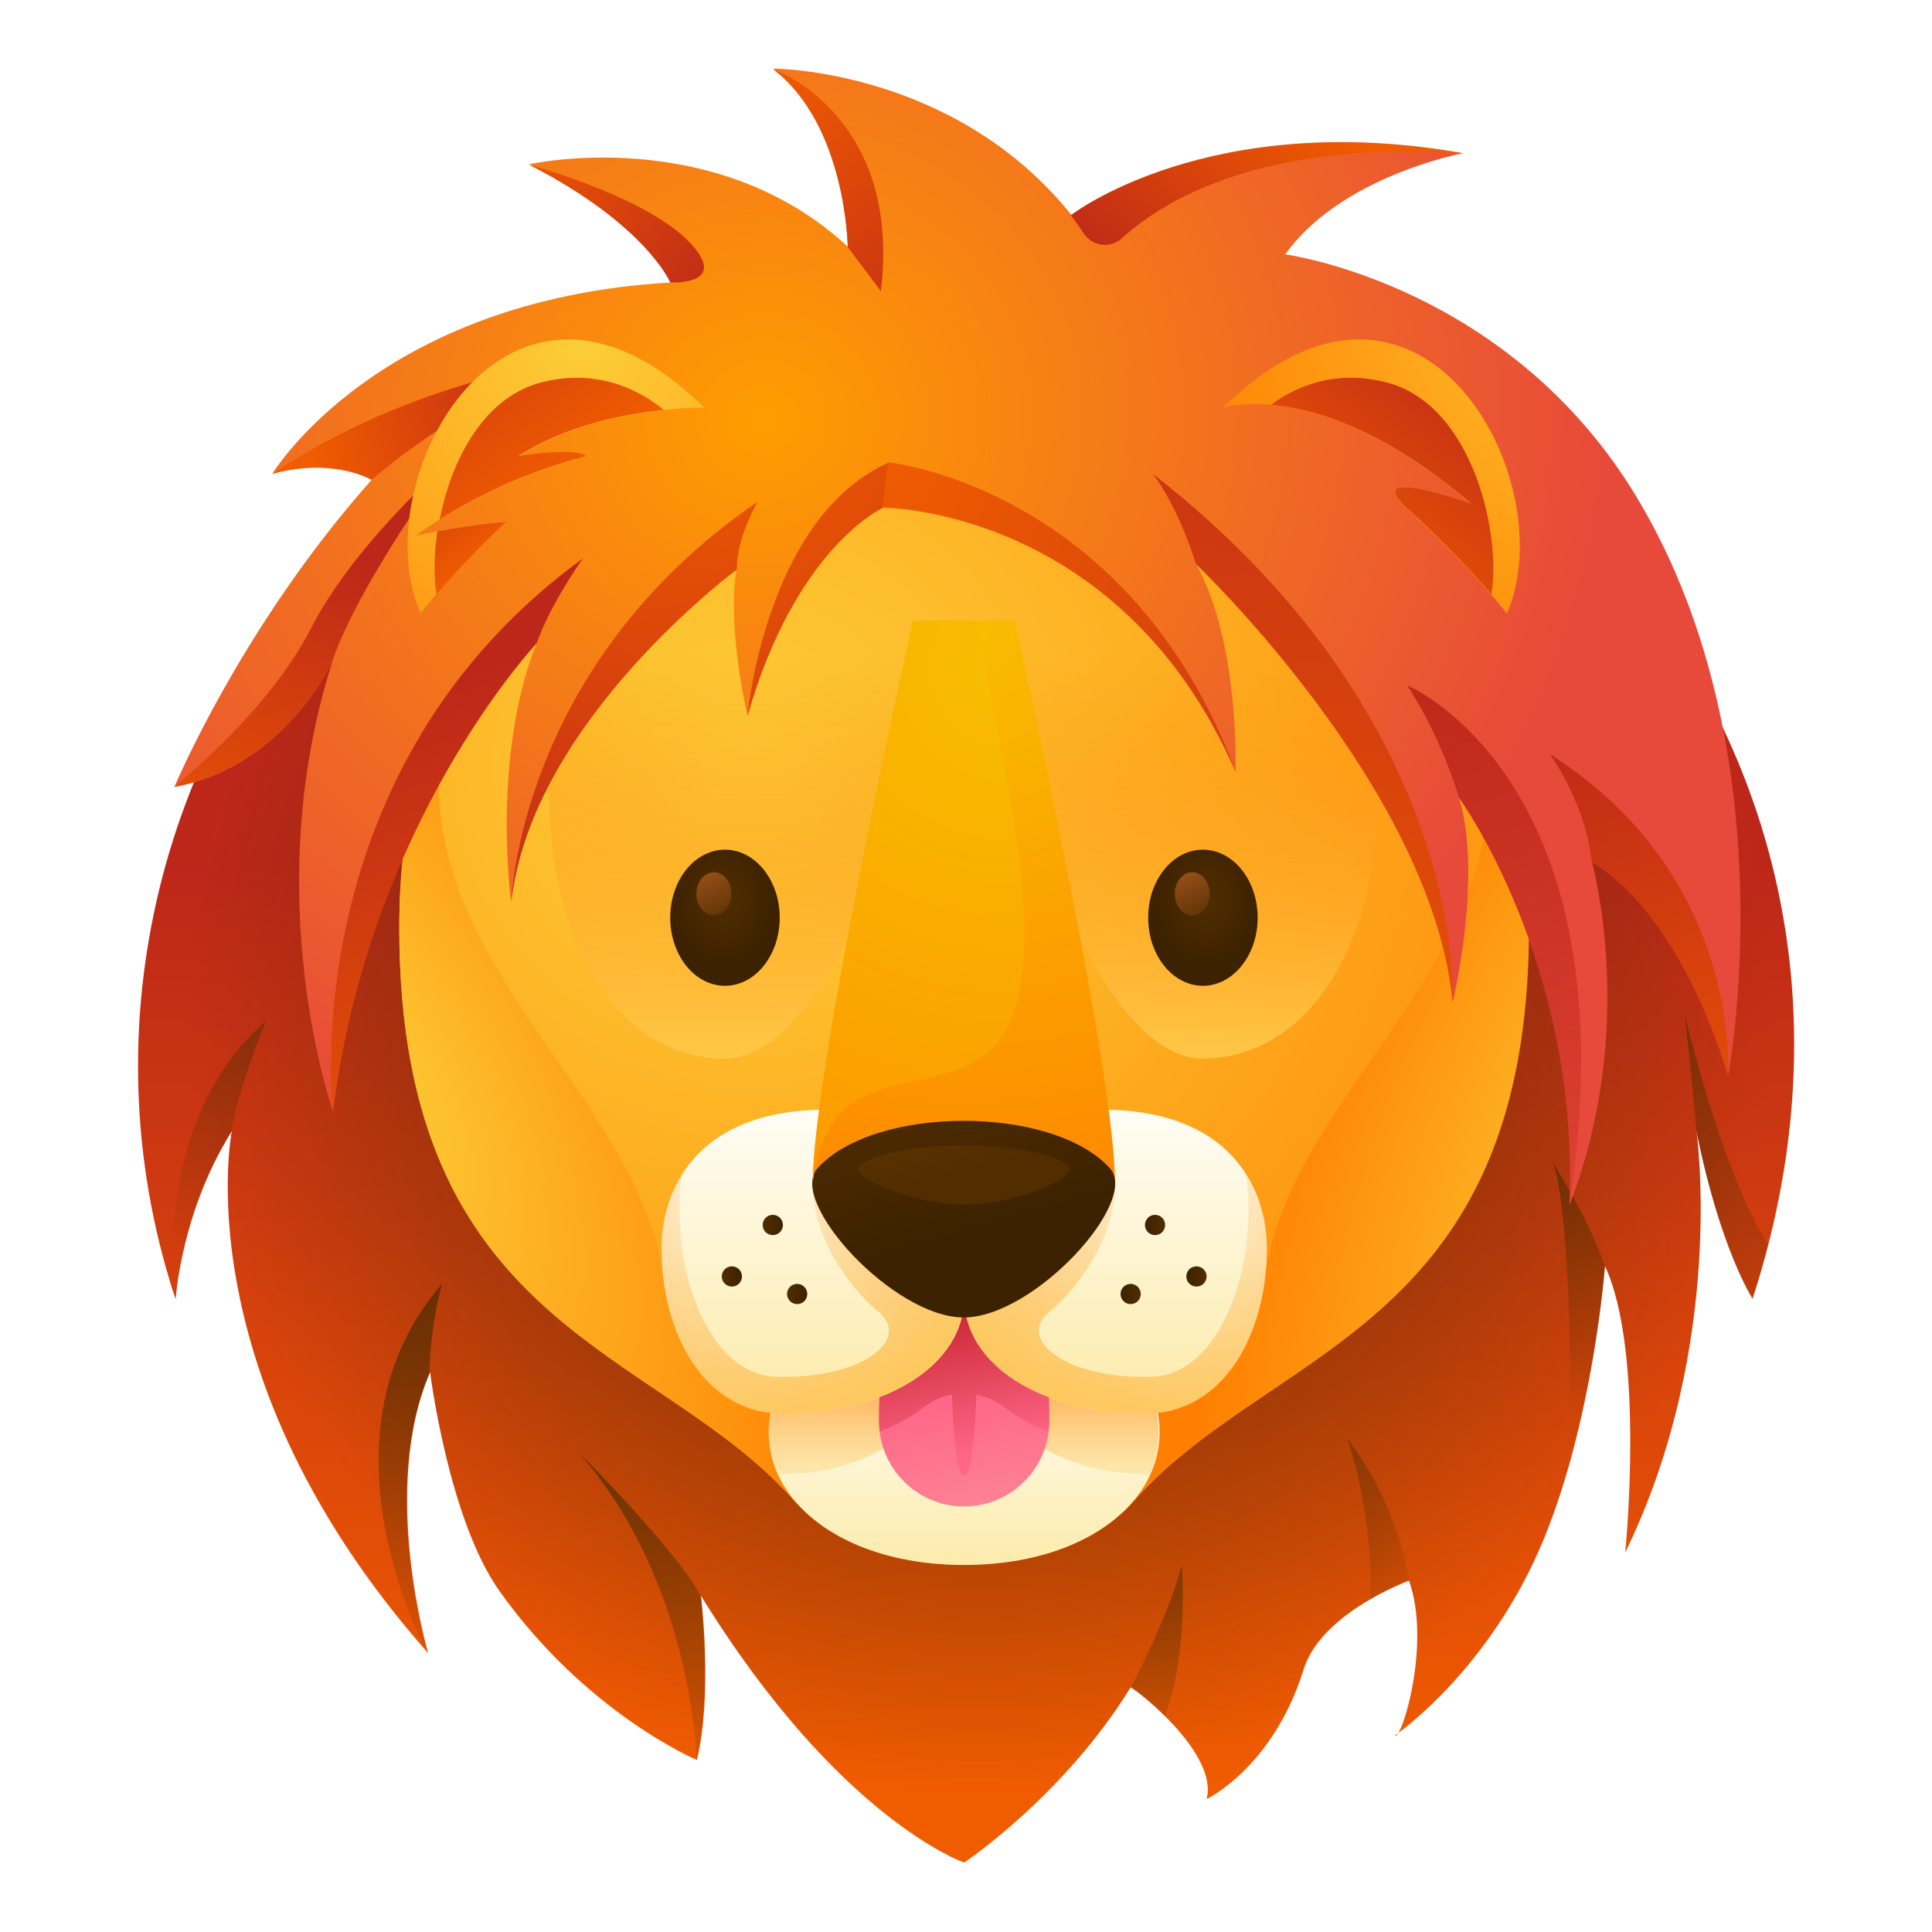
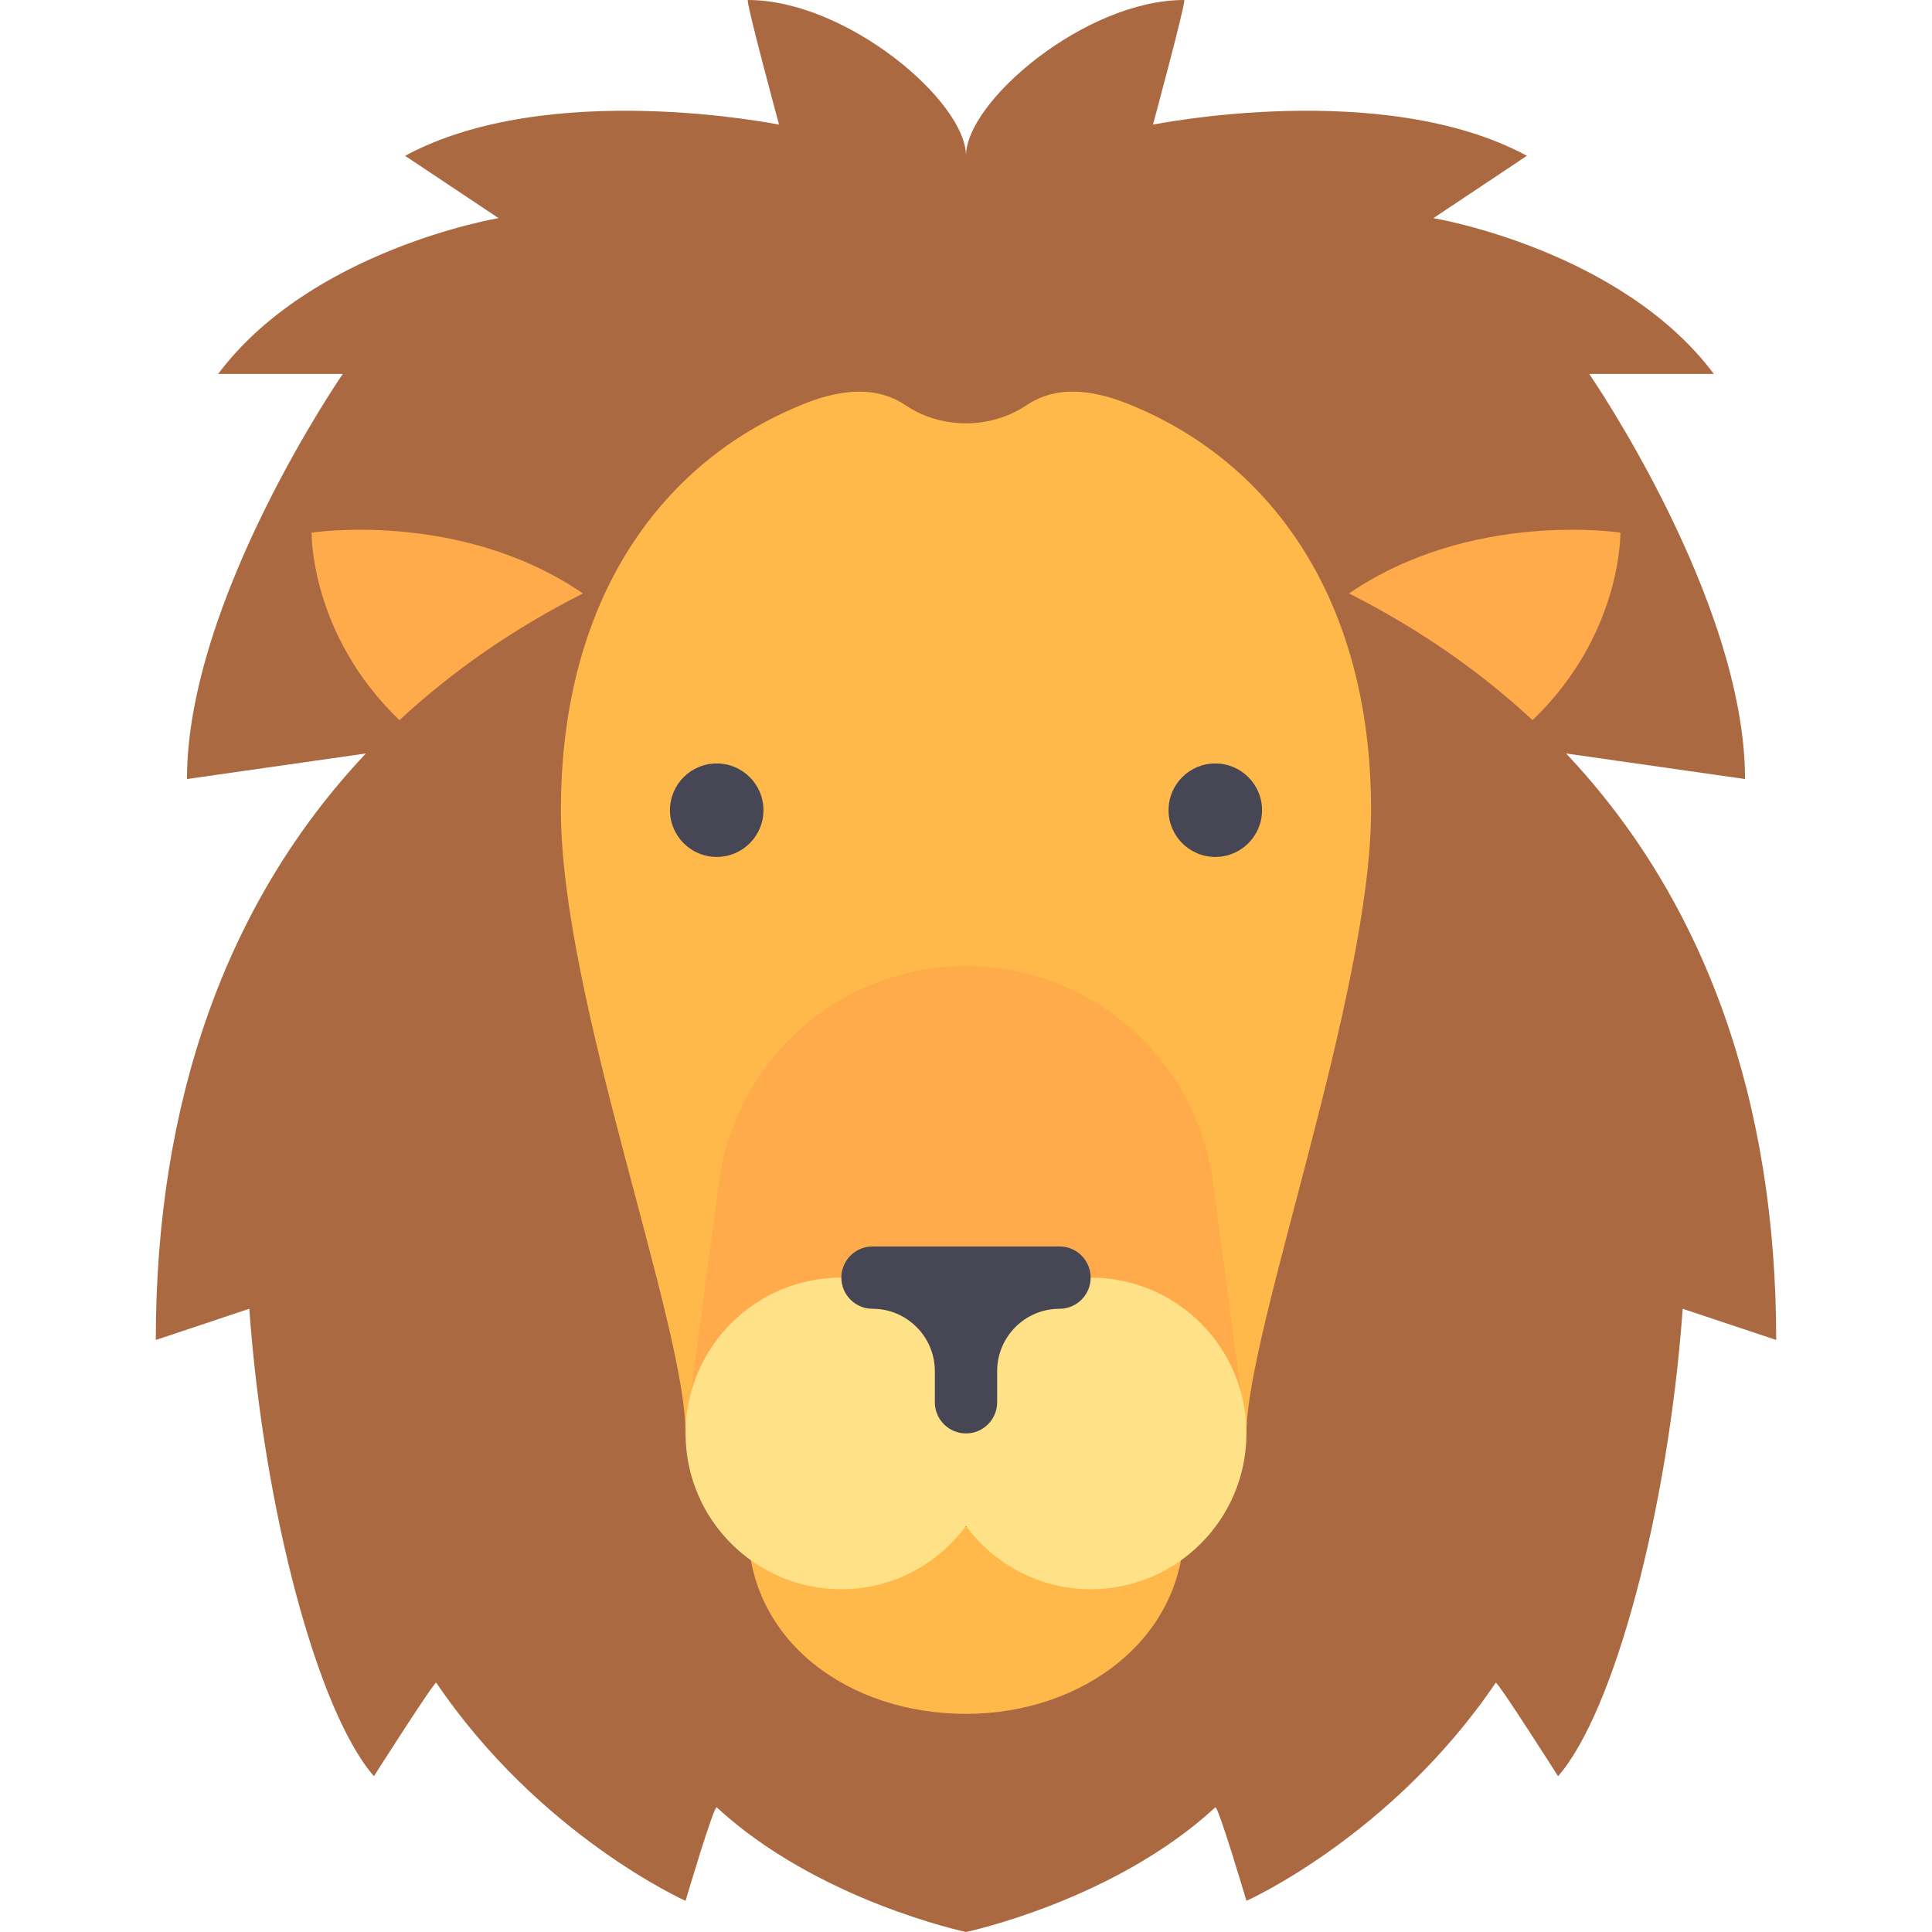
- <svg xmlns="http://www.w3.org/2000/svg" width="800px" height="800px" viewBox="0 0 24 24" fill="none">
-   <path d="M2.108 15.909C2.131 15.983 2.154 16.063 2.183 16.137C2.183 16.137 2.246 15.063 2.88 14.052C2.88 14.052 2.263 17.08 5.32 20.537C5.32 20.537 4.714 18.497 5.343 17.046C5.343 17.046 5.571 18.875 6.206 19.766C7.286 21.286 8.657 21.863 8.657 21.863C8.857 21.052 8.708 19.823 8.708 19.823C10.423 22.606 11.977 23.137 11.977 23.137C11.977 23.137 13.211 22.315 14.046 20.96C14.126 20.995 15.137 21.783 14.989 22.349C14.989 22.349 15.817 21.955 16.194 20.737C16.417 20.029 17.503 19.635 17.503 19.635C17.783 20.412 17.411 21.629 17.326 21.56C17.326 21.56 18.503 20.76 19.177 19.12C19.8 17.606 19.937 15.726 19.937 15.726C20.44 16.8 20.189 19.286 20.189 19.286C21.451 16.697 21.074 14.046 21.074 14.046C21.366 15.509 21.771 16.132 21.771 16.132C22.657 13.417 22.468 10.452 20.697 7.8L11.977 4.646L4.548 6.537C2.063 8.972 1.103 12.577 2.108 15.909Z" fill="url(#paint0_linear)" />
-   <path d="M2.108 15.909C2.131 15.983 2.154 16.063 2.183 16.137C2.183 16.137 2.246 15.063 2.88 14.052C2.88 14.052 2.263 17.08 5.32 20.537C5.32 20.537 4.714 18.497 5.343 17.046C5.343 17.046 5.571 18.875 6.206 19.766C7.286 21.286 8.657 21.863 8.657 21.863C8.857 21.052 8.708 19.823 8.708 19.823C10.423 22.606 11.977 23.137 11.977 23.137C11.977 23.137 13.211 22.315 14.046 20.96C14.126 20.995 15.137 21.783 14.989 22.349C14.989 22.349 15.817 21.955 16.194 20.737C16.417 20.029 17.503 19.635 17.503 19.635C17.783 20.412 17.411 21.629 17.326 21.56C17.326 21.56 18.503 20.76 19.177 19.12C19.8 17.606 19.937 15.726 19.937 15.726C20.44 16.8 20.189 19.286 20.189 19.286C21.451 16.697 21.074 14.046 21.074 14.046C21.366 15.509 21.771 16.132 21.771 16.132C22.657 13.417 22.468 10.452 20.697 7.8L11.977 4.646L4.548 6.537C2.063 8.972 1.103 12.577 2.108 15.909Z" fill="url(#paint1_radial)" />
-   <path d="M19.937 15.731C19.765 15.2 19.291 14.44 19.291 14.44C19.503 15 19.588 17.783 19.383 18.571C19.828 17.189 19.937 15.731 19.937 15.731Z" fill="url(#paint2_radial)" />
-   <path d="M11.977 18.869L13.469 18.915C13.709 18.92 13.931 18.817 14.091 18.64C15.794 16.72 18.994 16.526 18.994 11.526C18.994 6.286 14.508 5.149 11.977 5.149C9.446 5.149 4.96 6.286 4.96 11.526C4.96 16.532 8.166 16.72 9.869 18.646C10.023 18.823 10.246 18.92 10.48 18.915L11.977 18.869Z" fill="url(#paint3_radial)" />
-   <path d="M16.337 6.32C17.24 6.892 14.983 4.914 13.091 3.909C13.028 3.354 12.583 3.263 11.971 3.434C11.36 3.263 10.92 3.354 10.851 3.909C8.96 4.914 6.697 6.892 7.605 6.32C5.994 10.063 7.068 13.149 9.005 13.149C9.874 13.149 10.537 11.611 10.537 11.611C10.537 11.611 11.285 10.869 11.971 9.4C12.657 10.874 13.405 11.611 13.405 11.611C13.405 11.611 14.068 13.149 14.937 13.149C16.874 13.149 17.948 10.057 16.337 6.32Z" fill="url(#paint4_linear)" />
-   <path d="M8.223 15.755C8.651 18.258 11.977 16.429 11.977 16.429L12.891 19.223C12.434 19.36 11.977 18.869 11.977 18.869L10.543 18.909C10.28 18.915 10.023 18.812 9.846 18.617C8.137 16.72 4.96 16.509 4.96 11.526C4.96 10.149 5.269 9.058 5.771 8.189C4.411 11.526 7.794 13.252 8.223 15.755Z" fill="url(#paint5_radial)" />
-   <path d="M15.731 15.755C15.303 18.258 11.977 16.429 11.977 16.429L11.063 19.223C11.52 19.36 11.977 18.869 11.977 18.869L13.554 18.915C13.737 18.92 13.914 18.846 14.028 18.709C15.72 16.726 18.988 16.589 18.988 11.526C18.988 10.149 18.68 9.058 18.177 8.189C19.537 11.526 16.154 13.252 15.731 15.755Z" fill="url(#paint6_radial)" />
-   <path d="M14.268 17.189L11.977 16.115L9.686 17.189C9.154 18.366 10.228 19.441 11.977 19.441C13.726 19.441 14.8 18.366 14.268 17.189Z" fill="url(#paint7_linear)" />
-   <path d="M9.731 17.555C9.674 17.555 9.623 17.549 9.571 17.543C9.52 17.812 9.554 18.075 9.663 18.309C9.686 18.309 9.708 18.309 9.731 18.309C10.531 18.309 11.2 17.972 11.588 17.469C11.783 17.218 12.16 17.218 12.354 17.469C12.748 17.972 13.417 18.309 14.211 18.309C14.234 18.309 14.257 18.309 14.28 18.309C14.389 18.075 14.417 17.818 14.371 17.543C14.32 17.549 14.263 17.555 14.211 17.555C12.914 17.555 11.966 16.938 11.966 16.115C11.977 16.943 11.028 17.555 9.731 17.555Z" fill="url(#paint8_linear)" />
-   <path d="M13.034 17.657C13.034 18.24 12.56 18.714 11.977 18.714C11.394 18.714 10.92 18.24 10.92 17.657C10.92 15.92 11.394 15.229 11.977 15.229C12.56 15.229 13.034 15.931 13.034 17.657Z" fill="url(#paint9_linear)" />
-   <path d="M13.034 17.657C13.034 15.926 12.56 15.229 11.977 15.229C11.394 15.229 10.92 15.926 10.92 17.657C10.92 17.697 10.926 17.743 10.926 17.783C11.137 17.703 11.32 17.6 11.469 17.486C11.766 17.251 12.177 17.251 12.48 17.486C12.634 17.606 12.817 17.703 13.023 17.783C13.028 17.743 13.034 17.703 13.034 17.657Z" fill="url(#paint10_linear)" />
-   <path d="M11.811 16.434C11.811 15.977 11.886 15.606 11.977 15.606C12.068 15.606 12.143 15.977 12.143 16.434C12.143 17.789 12.068 18.332 11.977 18.332C11.886 18.332 11.811 17.789 11.811 16.434Z" fill="url(#paint11_linear)" />
-   <path d="M12.954 13.846H10.994C8.828 13.509 8.217 14.64 8.217 15.509C8.217 16.549 8.737 17.56 9.731 17.56C11.028 17.56 11.977 16.943 11.977 16.12C11.977 16.949 12.926 17.56 14.223 17.56C15.217 17.56 15.737 16.549 15.737 15.509C15.737 14.634 15.12 13.509 12.954 13.846Z" fill="url(#paint12_linear)" />
-   <path d="M12 16.337C12.217 16.075 13.857 14.126 13.857 14.703C13.857 15.32 13.44 15.966 13.034 16.297C12.629 16.629 13.217 17.132 14.309 17.103C15.137 17.08 15.634 15.789 15.48 14.589C15.663 14.88 15.737 15.212 15.737 15.509C15.737 16.549 15.217 17.56 14.223 17.56C13.04 17.555 12.154 17.052 12 16.337Z" fill="url(#paint13_radial)" />
-   <path d="M11.949 16.337C11.731 16.075 10.091 14.126 10.091 14.703C10.091 15.32 10.509 15.966 10.914 16.297C11.32 16.629 10.731 17.132 9.64 17.103C8.811 17.08 8.314 15.789 8.469 14.589C8.286 14.88 8.211 15.212 8.211 15.509C8.211 16.549 8.731 17.56 9.726 17.56C10.909 17.555 11.794 17.052 11.949 16.337Z" fill="url(#paint14_radial)" />
-   <path d="M10.617 14.875L10.097 14.703C10.097 13.263 11.343 7.709 11.343 7.709H12.605C12.605 7.709 13.851 13.263 13.851 14.703L13.331 14.875H10.617Z" fill="url(#paint15_radial)" />
-   <path d="M13.789 14.514C13.08 13.726 10.863 13.726 10.154 14.514C9.783 14.926 11.097 16.366 11.971 16.366C12.846 16.366 14.16 14.926 13.789 14.514Z" fill="url(#paint16_linear)" />
-   <path d="M14.943 12.246C15.318 12.246 15.623 11.867 15.623 11.4C15.623 10.933 15.318 10.555 14.943 10.555C14.567 10.555 14.263 10.933 14.263 11.4C14.263 11.867 14.567 12.246 14.943 12.246Z" fill="url(#paint17_radial)" />
-   <path d="M14.863 15.982C14.932 15.982 14.989 15.926 14.989 15.857C14.989 15.787 14.932 15.731 14.863 15.731C14.793 15.731 14.737 15.787 14.737 15.857C14.737 15.926 14.793 15.982 14.863 15.982Z" fill="url(#paint18_linear)" />
-   <path d="M14.046 16.2C14.115 16.2 14.171 16.144 14.171 16.074C14.171 16.005 14.115 15.949 14.046 15.949C13.976 15.949 13.92 16.005 13.92 16.074C13.92 16.144 13.976 16.2 14.046 16.2Z" fill="url(#paint19_linear)" />
-   <path d="M14.348 15.343C14.418 15.343 14.474 15.287 14.474 15.217C14.474 15.148 14.418 15.091 14.348 15.091C14.279 15.091 14.223 15.148 14.223 15.217C14.223 15.287 14.279 15.343 14.348 15.343Z" fill="url(#paint20_linear)" />
-   <path d="M9.091 15.982C9.161 15.982 9.217 15.926 9.217 15.857C9.217 15.787 9.161 15.731 9.091 15.731C9.022 15.731 8.966 15.787 8.966 15.857C8.966 15.926 9.022 15.982 9.091 15.982Z" fill="url(#paint21_linear)" />
-   <path d="M9.903 16.2C9.972 16.2 10.028 16.144 10.028 16.074C10.028 16.005 9.972 15.949 9.903 15.949C9.833 15.949 9.777 16.005 9.777 16.074C9.777 16.144 9.833 16.2 9.903 16.2Z" fill="url(#paint22_linear)" />
-   <path d="M9.6 15.343C9.669 15.343 9.726 15.287 9.726 15.217C9.726 15.148 9.669 15.091 9.6 15.091C9.53 15.091 9.474 15.148 9.474 15.217C9.474 15.287 9.53 15.343 9.6 15.343Z" fill="url(#paint23_linear)" />
-   <path d="M9.006 12.246C9.381 12.246 9.686 11.867 9.686 11.4C9.686 10.933 9.381 10.555 9.006 10.555C8.63 10.555 8.326 10.933 8.326 11.4C8.326 11.867 8.63 12.246 9.006 12.246Z" fill="url(#paint24_radial)" />
-   <path d="M13.245 14.452C12.748 14.155 11.2 14.155 10.708 14.452C10.451 14.606 11.366 14.966 11.977 14.966C12.588 14.966 13.503 14.606 13.245 14.452Z" fill="url(#paint25_linear)" />
-   <path d="M12.12 7.709C12.531 9.789 12.96 11.578 12.571 12.635C12.097 13.926 10.291 12.846 10.097 14.703C10.097 13.263 11.343 7.709 11.343 7.709H12.12Z" fill="url(#paint26_radial)" />
-   <path d="M14.811 11.372C14.931 11.372 15.028 11.251 15.028 11.103C15.028 10.955 14.931 10.835 14.811 10.835C14.691 10.835 14.594 10.955 14.594 11.103C14.594 11.251 14.691 11.372 14.811 11.372Z" fill="url(#paint27_linear)" />
-   <path d="M8.869 11.372C8.988 11.372 9.086 11.251 9.086 11.103C9.086 10.955 8.988 10.835 8.869 10.835C8.749 10.835 8.651 10.955 8.651 11.103C8.651 11.251 8.749 11.372 8.869 11.372Z" fill="url(#paint28_linear)" />
-   <path d="M2.177 16.137C2.177 16.137 2.24 15.063 2.874 14.051C2.948 13.548 3.303 12.685 3.303 12.685C1.851 13.948 2.177 16.137 2.177 16.137Z" fill="url(#paint29_radial)" />
-   <path d="M2.874 14.051C2.874 14.051 2.868 14.074 2.863 14.108C2.868 14.086 2.874 14.068 2.874 14.051Z" fill="url(#paint30_radial)" />
-   <path d="M5.337 17.052C5.337 16.492 5.491 15.949 5.491 15.949C3.828 17.863 5.314 20.543 5.314 20.543C5.314 20.543 4.708 18.503 5.337 17.052Z" fill="url(#paint31_radial)" />
-   <path d="M8.651 21.869C8.851 21.057 8.703 19.829 8.703 19.829C8.457 19.314 7.188 18.04 7.188 18.04C8.623 19.686 8.651 21.869 8.651 21.869Z" fill="url(#paint32_radial)" />
-   <path d="M17.503 19.64C17.503 19.64 17.377 18.686 16.737 17.875C16.92 18.412 17.057 19.2 17.017 19.875C17.28 19.72 17.503 19.64 17.503 19.64Z" fill="url(#paint33_radial)" />
-   <path d="M14.68 19.44C14.531 20.052 14.046 20.966 14.046 20.966C14.08 20.978 14.268 21.12 14.469 21.32C14.771 20.52 14.68 19.44 14.68 19.44Z" fill="url(#paint34_radial)" />
-   <path d="M19.497 14.966C19.623 11.96 18.125 9.914 18.125 9.914C18.423 10.892 18.046 12.452 18.046 12.452C17.8 9.8 14.857 7.006 14.857 7.006C15.405 7.983 15.348 9.589 15.348 9.589C13.92 6.309 10.966 6.309 10.966 6.309C10.966 6.309 9.886 6.8 9.286 8.892C9.286 8.892 9.028 7.812 9.148 7.074C9.148 7.074 6.6 8.96 6.348 11.194C6.348 11.194 6.103 9.389 6.668 7.989C6.668 7.989 4.577 10.2 4.137 13.806C4.137 13.806 3.188 11.126 4.137 8.194C4.137 8.194 3.554 9.52 2.166 9.777C2.166 9.777 3 7.777 4.617 5.96C4.617 5.96 4.143 5.68 3.383 5.886C3.383 5.886 4.68 3.72 8.331 3.509C8.331 3.509 8.028 2.789 6.577 2.04C6.577 2.04 8.868 1.526 10.531 3.063C10.531 3.063 10.514 1.549 9.606 0.852C9.606 0.852 11.851 0.852 13.308 2.669C13.308 2.669 15.017 1.343 18.177 1.903C18.177 1.903 16.663 2.183 15.966 3.16C15.966 3.16 18.777 3.532 20.366 6.234C22.228 9.389 21.468 13.36 21.468 13.36C21.468 13.36 20.931 11.406 19.777 10.709C19.771 10.703 20.36 12.749 19.497 14.966Z" fill="url(#paint35_radial)" />
-   <path d="M9.154 7.074C9.148 7.103 9.148 7.131 9.143 7.16C9.148 7.12 9.148 7.091 9.154 7.074Z" fill="url(#paint36_radial)" />
-   <path d="M9.154 7.074C9.143 6.692 9.411 6.234 9.411 6.234C6.44 8.263 6.354 11.194 6.354 11.194C6.605 8.96 9.154 7.074 9.154 7.074Z" fill="url(#paint37_radial)" />
-   <path d="M10.966 6.303C10.966 6.303 13.92 6.303 15.348 9.583C14.028 6.046 11.034 5.743 11.034 5.743L10.966 6.303Z" fill="url(#paint38_radial)" />
-   <path d="M8.326 3.509C8.326 3.509 8.943 3.543 8.68 3.149C8.24 2.492 6.571 2.046 6.571 2.046C8.023 2.789 8.326 3.509 8.326 3.509Z" fill="url(#paint39_linear)" />
-   <path d="M10.531 3.069L10.943 3.617C11.206 1.417 9.6 0.857 9.6 0.857C10.514 1.555 10.531 3.069 10.531 3.069Z" fill="url(#paint40_linear)" />
-   <path d="M4.617 5.96C4.617 5.96 5.663 5.028 7.057 4.491C7.057 4.491 5.148 4.703 3.383 5.886C4.137 5.674 4.617 5.96 4.617 5.96Z" fill="url(#paint41_linear)" />
-   <path d="M13.937 2.96C14.423 2.515 15.651 1.732 18.171 1.909C15.011 1.349 13.303 2.675 13.303 2.675C13.303 2.675 13.354 2.738 13.457 2.892C13.571 3.063 13.788 3.092 13.937 2.96Z" fill="url(#paint42_linear)" />
-   <path d="M19.251 9.366C19.737 10.074 19.771 10.703 19.771 10.703C20.925 11.4 21.463 13.354 21.463 13.354C21.463 13.354 21.657 10.891 19.251 9.366Z" fill="url(#paint43_linear)" />
-   <path d="M9.286 8.891C9.886 6.794 10.966 6.309 10.966 6.309L11.034 5.749C9.508 6.434 9.286 8.891 9.286 8.891Z" fill="url(#paint44_radial)" />
-   <path d="M4.137 8.189C4.48 7.212 5.566 5.743 5.566 5.743C5.566 5.743 4.4 6.755 3.863 7.806C3.326 8.857 2.166 9.772 2.166 9.772C3.554 9.52 4.137 8.189 4.137 8.189Z" fill="url(#paint45_linear)" />
-   <path d="M6.668 7.989C6.834 7.509 7.24 6.938 7.24 6.938C3.623 9.572 4.137 13.806 4.137 13.806C4.583 10.2 6.668 7.989 6.668 7.989Z" fill="url(#paint46_linear)" />
-   <path d="M14.32 5.886C14.32 5.886 14.611 6.234 14.857 7.006C14.857 7.006 17.794 9.8 18.046 12.451C18.046 12.451 18.268 8.96 14.32 5.886Z" fill="url(#paint47_linear)" />
-   <path d="M17.48 8.514C17.48 8.514 17.857 9.051 18.125 9.908C18.125 9.908 19.623 11.96 19.497 14.96C20.303 9.68 17.48 8.514 17.48 8.514Z" fill="url(#paint48_linear)" />
-   <path d="M15.194 5.063C15.194 5.063 16.417 4.669 18.268 6.257C18.268 6.257 16.914 5.772 17.451 6.297C18.194 6.955 18.72 7.623 18.72 7.623C19.44 5.96 17.634 2.663 15.194 5.063Z" fill="url(#paint49_radial)" />
-   <path d="M17.257 4.76C16.691 4.6 16.183 4.737 15.788 5.029C16.32 5.074 17.188 5.326 18.274 6.257C18.274 6.257 16.914 5.772 17.457 6.297C17.925 6.709 18.308 7.132 18.526 7.383C18.651 6.669 18.314 5.063 17.257 4.76Z" fill="url(#paint50_linear)" />
-   <path d="M5.171 6.651C6.183 5.908 7.291 5.674 7.291 5.674C7.12 5.548 6.434 5.674 6.434 5.674C7.411 5.046 8.748 5.063 8.748 5.063C6.308 2.663 4.503 5.96 5.223 7.617C5.223 7.617 5.657 7.068 6.291 6.48C5.731 6.531 5.171 6.651 5.171 6.651Z" fill="url(#paint51_radial)" />
-   <path d="M21.074 14.051C21.08 14.091 21.086 14.143 21.091 14.2C21.08 14.103 21.074 14.051 21.074 14.051Z" fill="url(#paint52_radial)" />
-   <path d="M21.965 15.457C21.388 14.577 20.925 12.588 20.925 12.588C20.925 12.588 21.034 13.537 21.074 14.057C21.366 15.52 21.771 16.143 21.771 16.143C21.846 15.908 21.908 15.68 21.965 15.457Z" fill="url(#paint53_radial)" />
-   <path d="M7.291 5.669C7.12 5.543 6.434 5.669 6.434 5.669C7.034 5.28 7.766 5.143 8.246 5.092C7.84 4.76 7.297 4.589 6.691 4.76C5.988 4.96 5.6 5.743 5.463 6.452C6.383 5.863 7.291 5.669 7.291 5.669Z" fill="url(#paint54_linear)" />
-   <path d="M5.434 6.6C5.388 6.897 5.388 7.177 5.423 7.383C5.611 7.166 5.914 6.829 6.291 6.48C5.971 6.509 5.651 6.56 5.434 6.6Z" fill="url(#paint55_linear)" />
-   <defs>
-     <linearGradient id="paint0_linear" x1="12" y1="22.196" x2="12" y2="10.744" gradientUnits="userSpaceOnUse">
-       <stop stop-color="#F05C00" />
-       <stop offset="1" stop-color="#BD2719" />
-     </linearGradient>
-     <radialGradient id="paint1_radial" cx="0" cy="0" r="1" gradientUnits="userSpaceOnUse" gradientTransform="translate(12.1681 12.4212) scale(9.78527 9.77549)">
-       <stop offset="0.001" stop-color="#512D00" />
-       <stop offset="1" stop-color="#512D00" stop-opacity="0" />
-     </radialGradient>
-     <radialGradient id="paint2_radial" cx="0" cy="0" r="1" gradientUnits="userSpaceOnUse" gradientTransform="translate(18.9648 13.0732) scale(4.53962 4.53512)">
-       <stop offset="0.001" stop-color="#512D00" />
-       <stop offset="1" stop-color="#512D00" stop-opacity="0" />
-     </radialGradient>
-     <radialGradient id="paint3_radial" cx="0" cy="0" r="1" gradientUnits="userSpaceOnUse" gradientTransform="translate(9.33251 9.49313) scale(13.2524 13.2392)">
-       <stop stop-color="#FCCE38" />
-       <stop offset="1" stop-color="#FF8000" />
-     </radialGradient>
-     <linearGradient id="paint4_linear" x1="11.971" y1="13.326" x2="11.971" y2="8.146" gradientUnits="userSpaceOnUse">
-       <stop stop-color="#FFCB4B" />
-       <stop offset="1" stop-color="#FF8000" stop-opacity="0" />
-     </linearGradient>
-     <radialGradient id="paint5_radial" cx="0" cy="0" r="1" gradientUnits="userSpaceOnUse" gradientTransform="translate(4.45648 13.3953) rotate(-118.789) scale(9.66384 4.58077)">
-       <stop stop-color="#FCCE38" />
-       <stop offset="1" stop-color="#FF8000" />
-     </radialGradient>
-     <radialGradient id="paint6_radial" cx="0" cy="0" r="1" gradientUnits="userSpaceOnUse" gradientTransform="translate(21.0422 13.4882) rotate(-61.2108) scale(9.68654 4.59153)">
-       <stop stop-color="#FCCE38" />
-       <stop offset="1" stop-color="#FF8000" />
-     </radialGradient>
-     <linearGradient id="paint7_linear" x1="11.975" y1="20.997" x2="11.975" y2="16.735" gradientUnits="userSpaceOnUse">
-       <stop stop-color="#FBE07A" />
-       <stop offset="1" stop-color="white" />
-     </linearGradient>
-     <linearGradient id="paint8_linear" x1="11.975" y1="18.756" x2="11.975" y2="16.46" gradientUnits="userSpaceOnUse">
-       <stop stop-color="#FCCE38" stop-opacity="0" />
-       <stop offset="0.009" stop-color="#FCCD37" stop-opacity="0.01" />
-       <stop offset="0.286" stop-color="#FDAB1F" stop-opacity="0.286" />
-       <stop offset="0.55" stop-color="#FE930E" stop-opacity="0.55" />
-       <stop offset="0.795" stop-color="#FF8504" stop-opacity="0.795" />
-       <stop offset="1" stop-color="#FF8000" />
-     </linearGradient>
-     <linearGradient id="paint9_linear" x1="11.967" y1="17.335" x2="12.44" y2="19.923" gradientUnits="userSpaceOnUse">
-       <stop stop-color="#FF6688" />
-       <stop offset="1" stop-color="#FB9C9C" />
-     </linearGradient>
-     <linearGradient id="paint10_linear" x1="12.116" y1="18.055" x2="11.601" y2="15.487" gradientUnits="userSpaceOnUse">
-       <stop stop-color="#FF6688" />
-       <stop offset="1" stop-color="#B30B0B" />
-     </linearGradient>
-     <linearGradient id="paint11_linear" x1="12.2" y1="18.038" x2="11.684" y2="15.47" gradientUnits="userSpaceOnUse">
-       <stop stop-color="#FF6688" />
-       <stop offset="1" stop-color="#B30B0B" />
-     </linearGradient>
-     <linearGradient id="paint12_linear" x1="11.975" y1="19.797" x2="11.975" y2="13.32" gradientUnits="userSpaceOnUse">
-       <stop stop-color="#FBE07A" />
-       <stop offset="1" stop-color="white" />
-     </linearGradient>
-     <radialGradient id="paint13_radial" cx="0" cy="0" r="1" gradientUnits="userSpaceOnUse" gradientTransform="translate(14.7332 14.9044) rotate(180) scale(5.26188 5.25663)">
-       <stop stop-color="#FF8000" stop-opacity="0" />
-       <stop offset="1" stop-color="#FCCE38" />
-     </radialGradient>
-     <radialGradient id="paint14_radial" cx="0" cy="0" r="1" gradientUnits="userSpaceOnUse" gradientTransform="translate(9.21706 14.9044) scale(5.26188 5.25663)">
-       <stop stop-color="#FF8000" stop-opacity="0" />
-       <stop offset="1" stop-color="#FCCE38" />
-     </radialGradient>
-     <radialGradient id="paint15_radial" cx="0" cy="0" r="1" gradientUnits="userSpaceOnUse" gradientTransform="translate(11.976 7.73104) rotate(180) scale(8.54429 8.53574)">
-       <stop stop-color="#F8BE00" />
-       <stop offset="1" stop-color="#FF8000" />
-     </radialGradient>
-     <linearGradient id="paint16_linear" x1="12.152" y1="15.332" x2="11.544" y2="13.209" gradientUnits="userSpaceOnUse">
-       <stop stop-color="#3C2200" />
-       <stop offset="1" stop-color="#512D00" />
-     </linearGradient>
-     <radialGradient id="paint17_radial" cx="0" cy="0" r="1" gradientUnits="userSpaceOnUse" gradientTransform="translate(14.976 11.1805) rotate(91.4443) scale(0.831856 0.674918)">
-       <stop stop-color="#512D00" />
-       <stop offset="1" stop-color="#3C2200" />
-     </radialGradient>
-     <linearGradient id="paint18_linear" x1="14.733" y1="15.857" x2="14.986" y2="15.857" gradientUnits="userSpaceOnUse">
-       <stop stop-color="#3C2200" />
-       <stop offset="1" stop-color="#512D00" />
-     </linearGradient>
-     <linearGradient id="paint19_linear" x1="13.922" y1="16.072" x2="14.175" y2="16.072" gradientUnits="userSpaceOnUse">
-       <stop stop-color="#3C2200" />
-       <stop offset="1" stop-color="#512D00" />
-     </linearGradient>
-     <linearGradient id="paint20_linear" x1="14.222" y1="15.22" x2="14.475" y2="15.22" gradientUnits="userSpaceOnUse">
-       <stop stop-color="#3C2200" />
-       <stop offset="1" stop-color="#512D00" />
-     </linearGradient>
-     <linearGradient id="paint21_linear" x1="9.216" y1="15.857" x2="8.963" y2="15.857" gradientUnits="userSpaceOnUse">
-       <stop stop-color="#3C2200" />
-       <stop offset="1" stop-color="#512D00" />
-     </linearGradient>
-     <linearGradient id="paint22_linear" x1="10.027" y1="16.072" x2="9.775" y2="16.072" gradientUnits="userSpaceOnUse">
-       <stop stop-color="#3C2200" />
-       <stop offset="1" stop-color="#512D00" />
-     </linearGradient>
-     <linearGradient id="paint23_linear" x1="9.727" y1="15.22" x2="9.474" y2="15.22" gradientUnits="userSpaceOnUse">
-       <stop stop-color="#3C2200" />
-       <stop offset="1" stop-color="#512D00" />
-     </linearGradient>
-     <radialGradient id="paint24_radial" cx="0" cy="0" r="1" gradientUnits="userSpaceOnUse" gradientTransform="translate(8.97312 11.1798) rotate(88.5557) scale(0.831856 0.67492)">
-       <stop stop-color="#512D00" />
-       <stop offset="1" stop-color="#3C2200" />
-     </radialGradient>
-     <linearGradient id="paint25_linear" x1="11.708" y1="13.43" x2="11.982" y2="14.546" gradientUnits="userSpaceOnUse">
-       <stop stop-color="#643800" />
-       <stop offset="1" stop-color="#512D00" />
-     </linearGradient>
-     <radialGradient id="paint26_radial" cx="0" cy="0" r="1" gradientUnits="userSpaceOnUse" gradientTransform="translate(12.5688 8.27561) rotate(180) scale(11.7146 11.7029)">
-       <stop stop-color="#F8BE00" />
-       <stop offset="1" stop-color="#FF8000" />
-     </radialGradient>
-     <linearGradient id="paint27_linear" x1="14.641" y1="10.73" x2="15.004" y2="11.519" gradientUnits="userSpaceOnUse">
-       <stop stop-color="#A3541E" />
-       <stop offset="1" stop-color="#512D00" />
-     </linearGradient>
-     <linearGradient id="paint28_linear" x1="8.7" y1="10.73" x2="9.063" y2="11.519" gradientUnits="userSpaceOnUse">
-       <stop stop-color="#A3541E" />
-       <stop offset="1" stop-color="#512D00" />
-     </linearGradient>
-     <radialGradient id="paint29_radial" cx="0" cy="0" r="1" gradientUnits="userSpaceOnUse" gradientTransform="translate(3.57674 9.6008) scale(6.14347 6.13733)">
-       <stop offset="0.001" stop-color="#512D00" />
-       <stop offset="1" stop-color="#512D00" stop-opacity="0" />
-     </radialGradient>
-     <radialGradient id="paint30_radial" cx="0" cy="0" r="1" gradientUnits="userSpaceOnUse" gradientTransform="translate(3.57652 9.60019) scale(6.14309 6.13818)">
-       <stop offset="0.001" stop-color="#512D00" />
-       <stop offset="1" stop-color="#512D00" stop-opacity="0" />
-     </radialGradient>
-     <radialGradient id="paint31_radial" cx="0" cy="0" r="1" gradientUnits="userSpaceOnUse" gradientTransform="translate(4.67214 14.8937) scale(6.14042 6.13428)">
-       <stop offset="0.001" stop-color="#512D00" />
-       <stop offset="1" stop-color="#512D00" stop-opacity="0" />
-     </radialGradient>
-     <radialGradient id="paint32_radial" cx="0" cy="0" r="1" gradientUnits="userSpaceOnUse" gradientTransform="translate(6.83734 16.5894) scale(6.51927 6.51277)">
-       <stop offset="0.001" stop-color="#512D00" />
-       <stop offset="1" stop-color="#512D00" stop-opacity="0" />
-     </radialGradient>
-     <radialGradient id="paint33_radial" cx="0" cy="0" r="1" gradientUnits="userSpaceOnUse" gradientTransform="translate(14.8493 16.3721) scale(4.64983 4.64517)">
-       <stop offset="0.001" stop-color="#512D00" />
-       <stop offset="1" stop-color="#512D00" stop-opacity="0" />
-     </radialGradient>
-     <radialGradient id="paint34_radial" cx="0" cy="0" r="1" gradientUnits="userSpaceOnUse" gradientTransform="translate(14.4148 17.6718) scale(4.37116 4.36676)">
-       <stop offset="0.001" stop-color="#512D00" />
-       <stop offset="1" stop-color="#512D00" stop-opacity="0" />
-     </radialGradient>
-     <radialGradient id="paint35_radial" cx="0" cy="0" r="1" gradientUnits="userSpaceOnUse" gradientTransform="translate(9.48523 5.18201) rotate(81.48) scale(9.79167 10.4694)">
-       <stop stop-color="#FF9D00" />
-       <stop offset="1" stop-color="#E74A3A" />
-     </radialGradient>
-     <radialGradient id="paint36_radial" cx="0" cy="0" r="1" gradientUnits="userSpaceOnUse" gradientTransform="translate(7.30471 0.507785) rotate(105.826) scale(10.1992 21.5484)">
-       <stop stop-color="#E74A3A" />
-       <stop offset="1" stop-color="#FF9D00" />
-     </radialGradient>
-     <radialGradient id="paint37_radial" cx="0" cy="0" r="1" gradientUnits="userSpaceOnUse" gradientTransform="translate(8.54231 4.87323) scale(7.13185 7.8821)">
-       <stop stop-color="#F05C00" />
-       <stop offset="1" stop-color="#BD2719" />
-     </radialGradient>
-     <radialGradient id="paint38_radial" cx="0" cy="0" r="1" gradientUnits="userSpaceOnUse" gradientTransform="translate(11.0022 5.81634) scale(9.26008 10.2342)">
-       <stop stop-color="#F05C00" />
-       <stop offset="1" stop-color="#BD2719" />
-     </radialGradient>
-     <linearGradient id="paint39_linear" x1="6.177" y1="1.734" x2="9.07" y2="3.652" gradientUnits="userSpaceOnUse">
-       <stop stop-color="#F05C00" />
-       <stop offset="1" stop-color="#BD2719" />
-     </linearGradient>
-     <linearGradient id="paint40_linear" x1="9.445" y1="0.778" x2="12.064" y2="4.554" gradientUnits="userSpaceOnUse">
-       <stop stop-color="#F05C00" />
-       <stop offset="1" stop-color="#BD2719" />
-     </linearGradient>
-     <linearGradient id="paint41_linear" x1="3.835" y1="5.586" x2="6.951" y2="5.014" gradientUnits="userSpaceOnUse">
-       <stop stop-color="#F05C00" />
-       <stop offset="1" stop-color="#BD2719" />
-     </linearGradient>
-     <linearGradient id="paint42_linear" x1="16.468" y1="1.379" x2="14.338" y2="4.025" gradientUnits="userSpaceOnUse">
-       <stop stop-color="#F05C00" />
-       <stop offset="1" stop-color="#BD2719" />
-     </linearGradient>
-     <linearGradient id="paint43_linear" x1="21.648" y1="15.568" x2="19.697" y2="8.681" gradientUnits="userSpaceOnUse">
-       <stop stop-color="#F05C00" />
-       <stop offset="1" stop-color="#BD2719" />
-     </linearGradient>
-     <radialGradient id="paint44_radial" cx="0" cy="0" r="1" gradientUnits="userSpaceOnUse" gradientTransform="translate(8.85362 4.83819) scale(8.2335 9.09961)">
-       <stop stop-color="#F05C00" />
-       <stop offset="1" stop-color="#BD2719" />
-     </radialGradient>
-     <linearGradient id="paint45_linear" x1="2.912" y1="11.333" x2="4.111" y2="6.845" gradientUnits="userSpaceOnUse">
-       <stop stop-color="#F05C00" />
-       <stop offset="1" stop-color="#BD2719" />
-     </linearGradient>
-     <linearGradient id="paint46_linear" x1="7.211" y1="14.691" x2="5.086" y2="8.653" gradientUnits="userSpaceOnUse">
-       <stop stop-color="#F05C00" />
-       <stop offset="1" stop-color="#BD2719" />
-     </linearGradient>
-     <linearGradient id="paint47_linear" x1="15.552" y1="15.616" x2="16.852" y2="2.334" gradientUnits="userSpaceOnUse">
-       <stop stop-color="#F05C00" />
-       <stop offset="1" stop-color="#BD2719" />
-     </linearGradient>
-     <linearGradient id="paint48_linear" x1="20.329" y1="17.142" x2="17.996" y2="8.133" gradientUnits="userSpaceOnUse">
-       <stop stop-color="#BD2719" stop-opacity="0" />
-       <stop offset="1" stop-color="#BD2719" />
-     </linearGradient>
-     <radialGradient id="paint49_radial" cx="0" cy="0" r="1" gradientUnits="userSpaceOnUse" gradientTransform="translate(20.5864 3.30234) scale(6.32514 6.31882)">
-       <stop stop-color="#FCCE38" />
-       <stop offset="1" stop-color="#FF8000" />
-     </radialGradient>
-     <linearGradient id="paint50_linear" x1="16.382" y1="7.177" x2="18.543" y2="4.456" gradientUnits="userSpaceOnUse">
-       <stop stop-color="#F05C00" />
-       <stop offset="1" stop-color="#BD2719" />
-     </linearGradient>
-     <radialGradient id="paint51_radial" cx="0" cy="0" r="1" gradientUnits="userSpaceOnUse" gradientTransform="translate(7.25575 4.24893) scale(6.32513 6.31882)">
-       <stop stop-color="#FCCE38" />
-       <stop offset="1" stop-color="#FF8000" />
-     </radialGradient>
-     <radialGradient id="paint52_radial" cx="0" cy="0" r="1" gradientUnits="userSpaceOnUse" gradientTransform="translate(18.4119 10.7529) scale(7.43083 7.42345)">
-       <stop offset="0.001" stop-color="#512D00" />
-       <stop offset="1" stop-color="#512D00" stop-opacity="0" />
-     </radialGradient>
-     <radialGradient id="paint53_radial" cx="0" cy="0" r="1" gradientUnits="userSpaceOnUse" gradientTransform="translate(18.4118 10.7529) scale(7.43066 7.42323)">
-       <stop offset="0.001" stop-color="#512D00" />
-       <stop offset="1" stop-color="#512D00" stop-opacity="0" />
-     </radialGradient>
-     <linearGradient id="paint54_linear" x1="7.01" y1="5.981" x2="4.786" y2="2.996" gradientUnits="userSpaceOnUse">
-       <stop stop-color="#F05C00" />
-       <stop offset="1" stop-color="#BD2719" />
-     </linearGradient>
-     <linearGradient id="paint55_linear" x1="5.911" y1="7.001" x2="4.832" y2="5.552" gradientUnits="userSpaceOnUse">
-       <stop stop-color="#F05C00" />
-       <stop offset="1" stop-color="#BD2719" />
-     </linearGradient>
-   </defs>
+ <svg xmlns="http://www.w3.org/2000/svg" height="800px" width="800px" version="1.1" id="Layer_1" viewBox="0 0 512 512" xml:space="preserve">
+   <path style="fill:#AA6941;" d="M415.03,199.678l47.422,6.774c0-47.484-41.29-107.355-41.29-107.355h33.032  c-24.774-33.032-74.323-41.29-74.323-41.29l24.774-16.516c-38.194-20.645-99.097-8.258-99.097-8.258S314.495,0,313.806,0  C287.656,0,256,26.839,256,41.29C256,26.839,224.344,0,198.194,0c-0.689,0,8.258,33.032,8.258,33.032s-60.903-12.387-99.097,8.258  l24.774,16.516c0,0-49.548,8.258-74.323,41.29h33.032c0,0-41.29,59.871-41.29,107.355l47.422-6.775  c-37.115,39.315-55.68,92.435-55.68,155.42l24.774-8.259c3.882,53.716,18.249,106.977,33.032,123.872  c0,0,16.13-25.344,16.516-24.774c27.527,40.602,66.065,57.806,66.065,57.806s7.543-25.435,8.258-24.774  C216.774,503.742,256,512,256,512s39.226-8.258,66.065-33.032c0.715-0.661,8.258,24.774,8.258,24.774s38.537-17.205,66.065-57.806  c0.386-0.57,16.516,24.774,16.516,24.774c14.783-16.895,29.15-70.156,33.032-123.872l24.774,8.259  C470.71,292.111,452.145,238.991,415.03,199.678z" />
+   <g>
+     <path style="fill:#FFB94B;" d="M198.194,404.645c0,30.555,27.034,49.548,57.806,49.548s57.806-19.819,57.806-49.548H198.194z" />
+     <path style="fill:#FFB94B;" d="M297.071,106.305l0.007,0.009c-10.97-3.948-18.95-3.03-25.032,1.064   c-9.523,6.409-22.568,6.409-32.091,0c-6.083-4.094-14.063-5.013-25.032-1.064l-0.709,0.264   c-38.533,14.879-65.569,51.691-65.569,108.131c0,49.548,33.032,135.972,33.032,165.161h148.645   c0-27.096,33.032-116.645,33.032-165.161C363.355,157.92,335.983,121.002,297.071,106.305z" />
+   </g>
+   <path style="fill:#FFAB4B;" d="M256,256L256,256c-33.092,0-61.073,24.498-65.446,57.3l-8.876,66.571h148.645l-8.876-66.571  C317.073,280.498,289.092,256,256,256z" />
+   <path style="fill:#FFE187;" d="M289.032,338.581c-13.57,0-52.493,0-66.065,0c-22.804,0-41.29,18.487-41.29,41.29  c0,22.804,18.487,41.29,41.29,41.29c13.57,0,25.505-6.635,33.032-16.743c7.527,10.108,19.461,16.743,33.032,16.743  c22.804,0,41.29-18.487,41.29-41.29C330.323,357.067,311.836,338.581,289.032,338.581z" />
+   <g>
+     <path style="fill:#464655;" d="M280.774,330.323h-49.548c-4.565,0-8.258,3.698-8.258,8.258s3.693,8.258,8.258,8.258   c9.105,0,16.516,7.408,16.516,16.516v8.258c0,4.561,3.693,8.258,8.258,8.258c4.565,0,8.258-3.698,8.258-8.258v-8.258   c0-9.109,7.412-16.516,16.516-16.516c4.565,0,8.258-3.698,8.258-8.258S285.339,330.323,280.774,330.323z" />
+     <circle style="fill:#464655;" cx="322.065" cy="214.71" r="12.387" />
+     <circle style="fill:#464655;" cx="189.935" cy="214.71" r="12.387" />
+   </g>
+   <g>
+     <path style="fill:#FFAB4B;" d="M105.854,190.858c13.949-12.972,30.158-24.226,48.628-33.592   c-32.465-22.213-71.901-16.109-71.901-16.109S82.056,167.971,105.854,190.858z" />
+     <path style="fill:#FFAB4B;" d="M406.145,190.858c23.798-22.886,23.273-49.701,23.273-49.701s-39.436-6.104-71.901,16.109   C375.987,166.632,392.196,177.885,406.145,190.858z" />
+   </g>
</svg>
